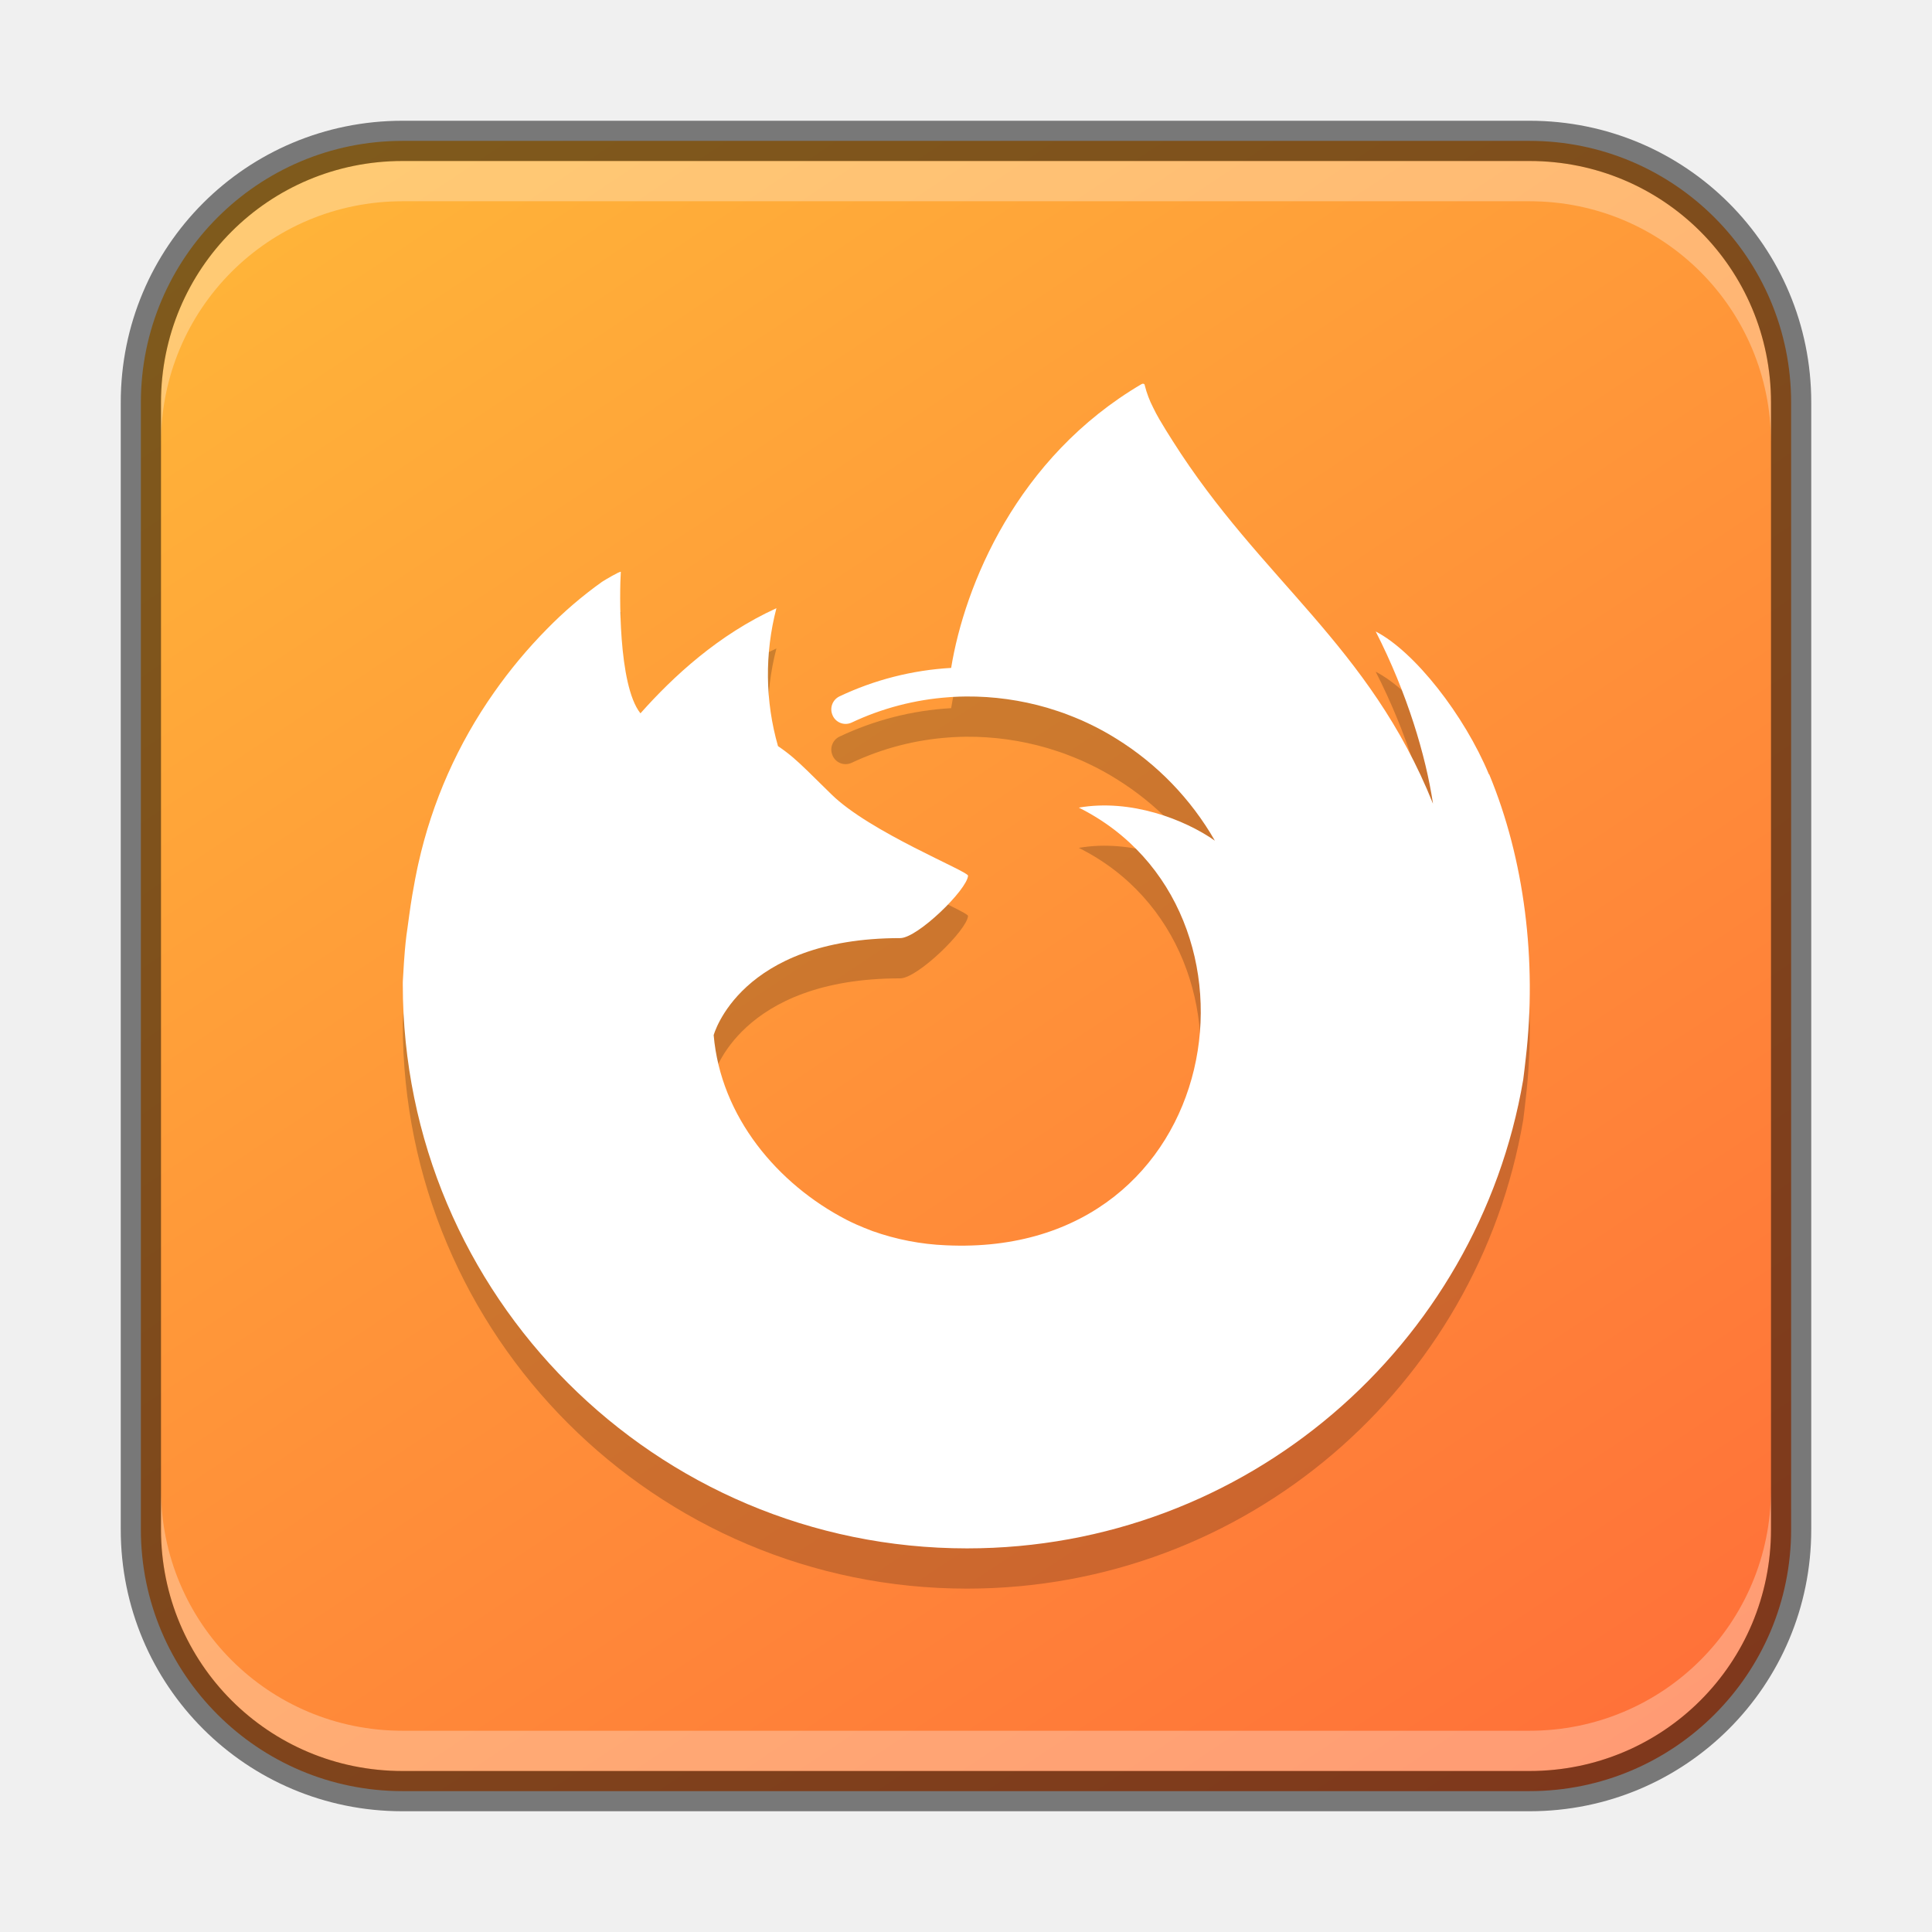
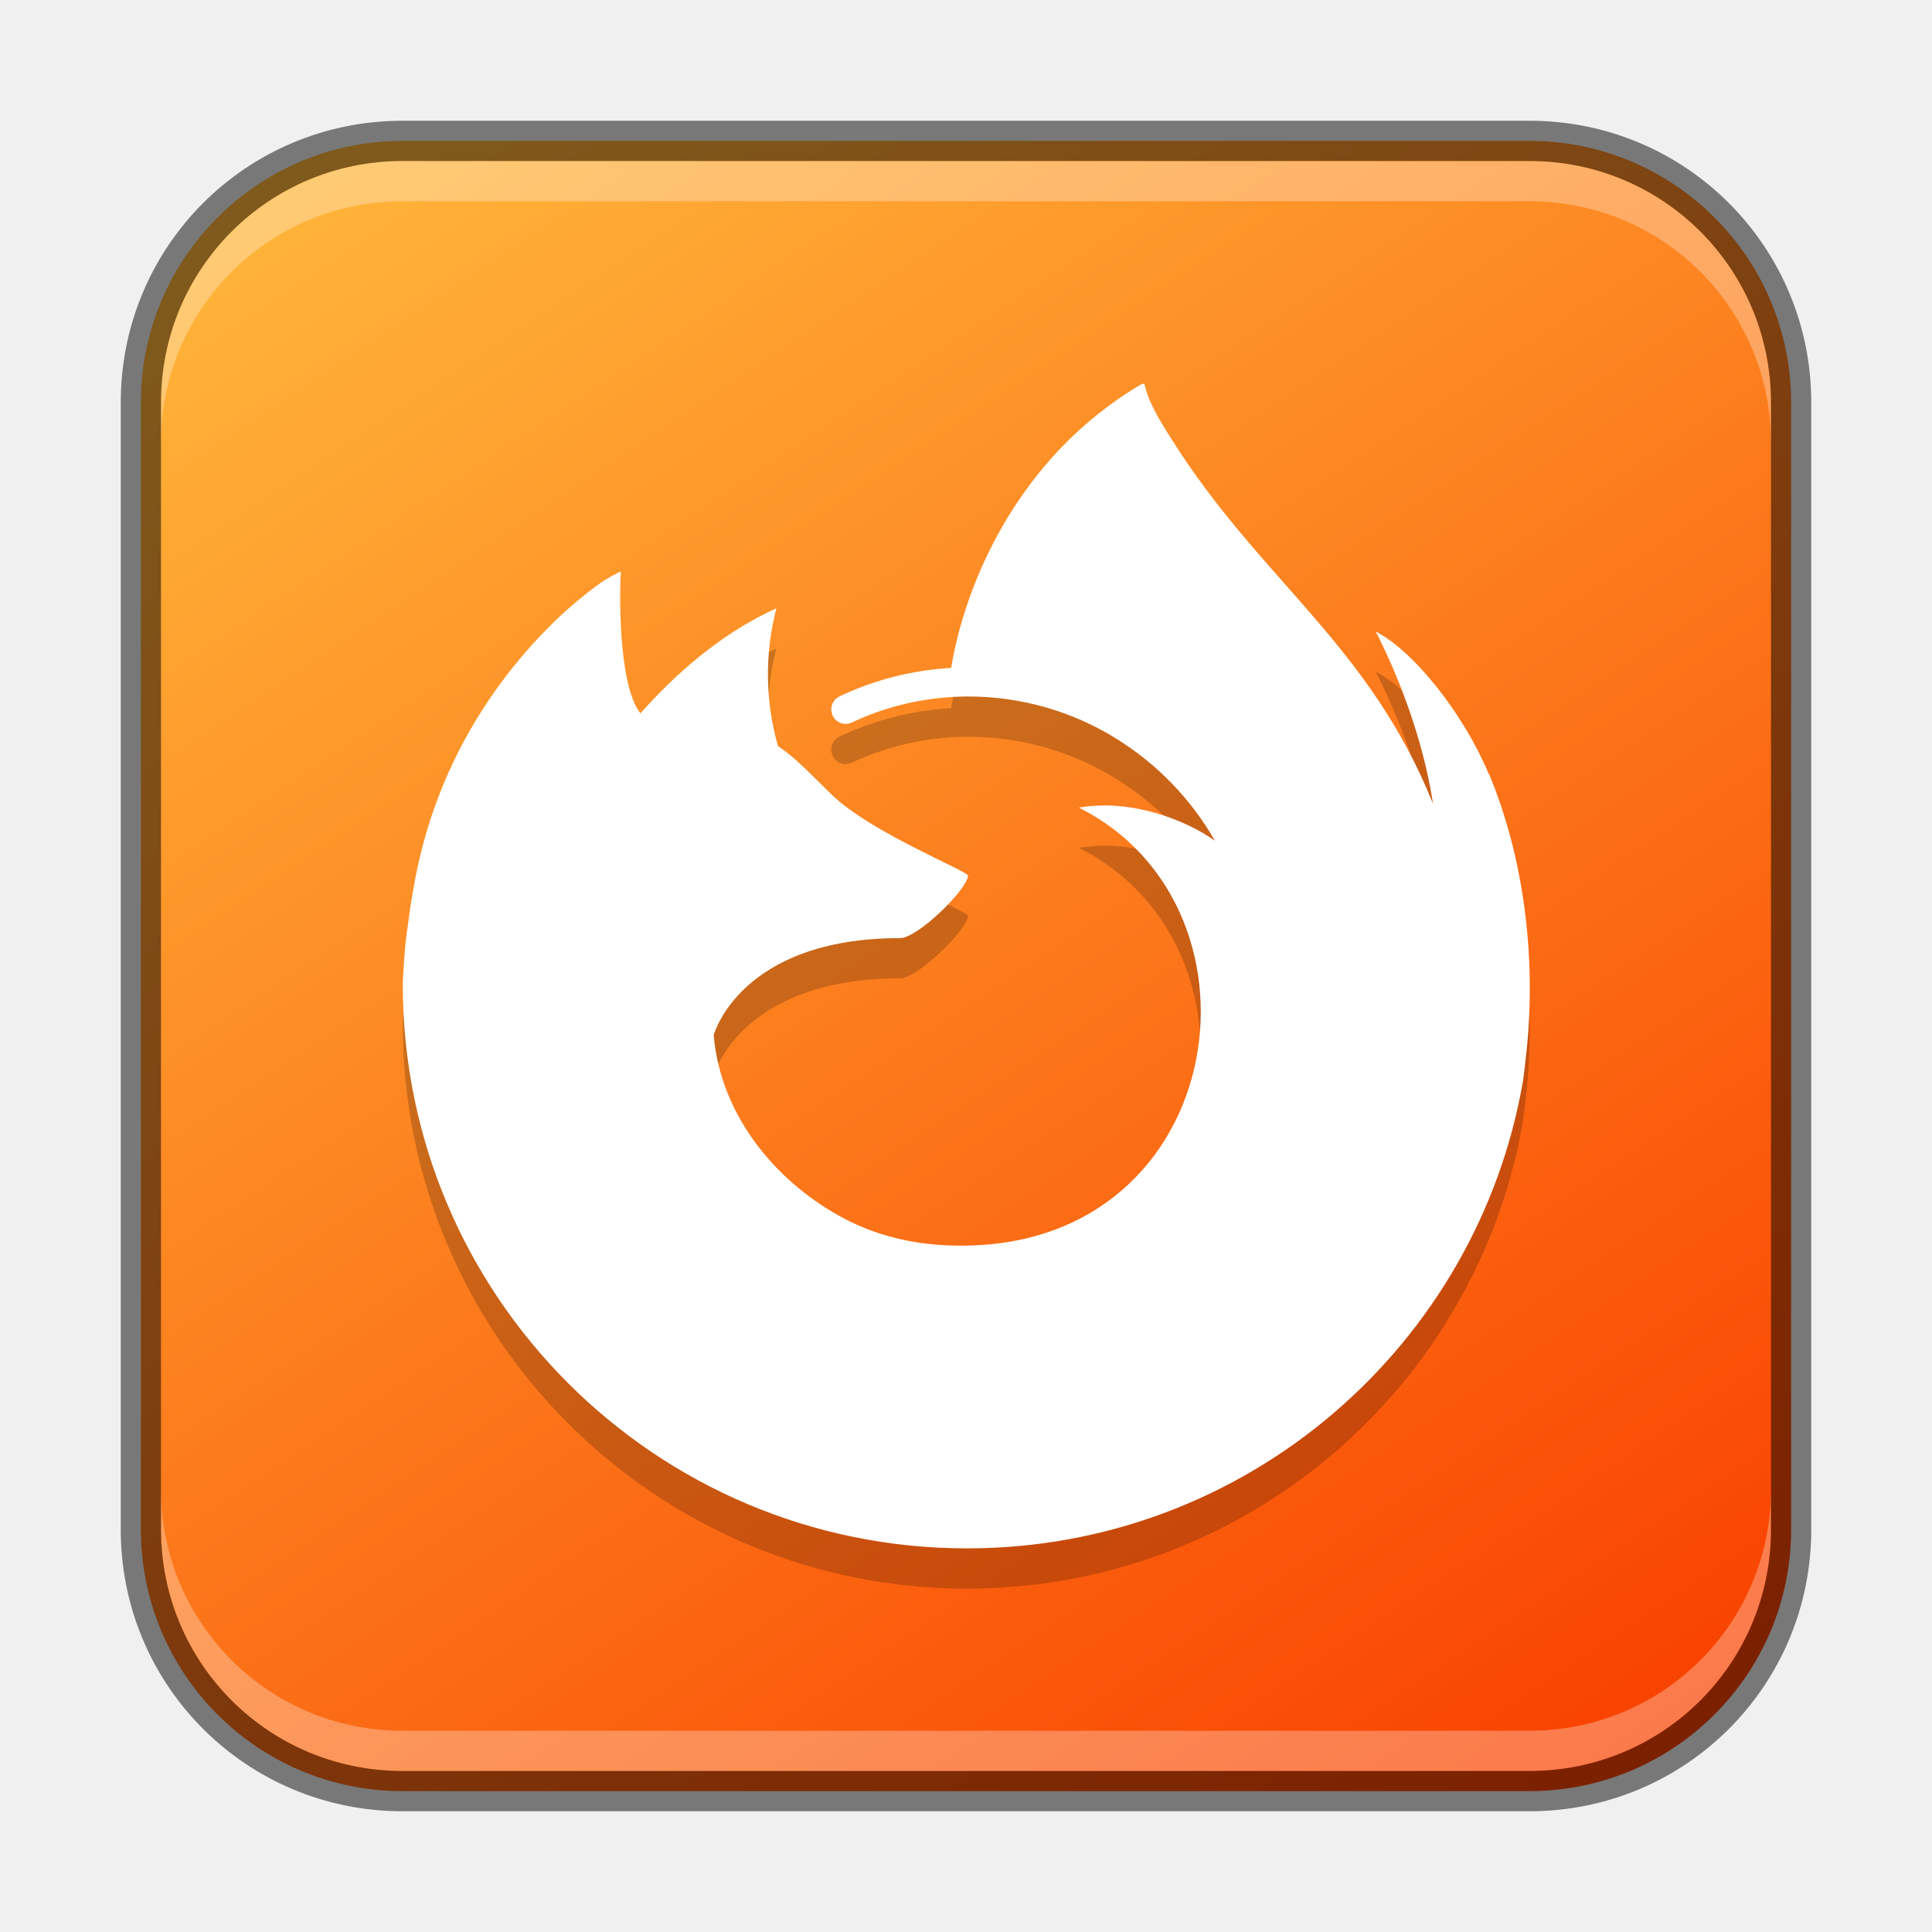
<svg xmlns="http://www.w3.org/2000/svg" xmlns:xlink="http://www.w3.org/1999/xlink" width="48" height="48" viewBox="0 0 48 48" version="1.1" id="svg5">
  <defs id="defs2">
    <linearGradient id="linearGradient3523">
-       <stop style="stop-color:#ff7139;stop-opacity:1;" offset="0" id="stop3519" />
+       <stop style="stop-color:#f94200;stop-opacity:1;" offset="0" id="stop3519" />
      <stop style="stop-color:#ffb439;stop-opacity:1;" offset="1" id="stop3521" />
    </linearGradient>
    <linearGradient xlink:href="#linearGradient3523" id="linearGradient6478" x1="37.5" y1="44.5" x2="9.5" y2="2.5" gradientUnits="userSpaceOnUse" gradientTransform="translate(0.5,0.5)" />
  </defs>
  <rect style="fill:url(#linearGradient6478);fill-opacity:1;stroke:none" id="rect184" width="41" height="41" x="3.5" y="3.5" ry="6.5" />
  <path d="m 20.17,19.319 c 0.009,5.6e-4 0.005,1.75e-4 0,0 z m -3.376,-1.688 c 0.009,3.85e-4 0.005,1.82e-4 0,0 z m 20.197,2.606 c -0.609,-1.466 -1.843,-3.048 -2.812,-3.548 0.789,1.546 1.245,3.097 1.42,4.255 0,0.002 7e-4,0.008 0.003,0.023 -1.585,-3.951 -4.273,-5.544 -6.468,-9.013 -0.111,-0.175 -0.222,-0.351 -0.33,-0.537 -0.055,-0.095 -0.107,-0.191 -0.154,-0.29 -0.091,-0.176 -0.161,-0.362 -0.209,-0.554 7e-4,-0.019 -0.013,-0.035 -0.032,-0.038 -0.009,-0.003 -0.018,-0.003 -0.026,0 -0.002,5.6e-4 -0.005,0.003 -0.007,0.004 -0.003,0.001 -0.007,0.004 -0.01,0.006 0.001,-0.002 0.005,-0.007 0.006,-0.008 -3.117,1.826 -4.409,5.022 -4.741,7.057 -0.963,0.055 -1.907,0.295 -2.778,0.709 -0.164,0.081 -0.241,0.273 -0.177,0.445 0.068,0.196 0.289,0.291 0.478,0.206 0.76,-0.359 1.581,-0.573 2.42,-0.632 0.027,-0.002 0.055,-0.004 0.082,-0.006 0.115,-0.007 0.231,-0.011 0.346,-0.012 0.681,-0.005 1.358,0.089 2.012,0.279 0.038,0.011 0.076,0.024 0.114,0.036 0.109,0.033 0.216,0.069 0.323,0.107 0.078,0.029 0.156,0.059 0.233,0.091 0.063,0.025 0.125,0.051 0.187,0.078 0.096,0.043 0.192,0.088 0.286,0.135 0.043,0.021 0.087,0.043 0.129,0.065 0.092,0.048 0.183,0.099 0.273,0.151 0.058,0.034 0.115,0.068 0.172,0.104 1.015,0.628 1.858,1.5 2.452,2.536 -0.749,-0.526 -2.089,-1.045 -3.38,-0.821 5.042,2.521 3.689,11.202 -3.298,10.874 -0.622,-0.025 -1.237,-0.144 -1.824,-0.352 -0.139,-0.052 -0.276,-0.108 -0.412,-0.168 -0.079,-0.036 -0.158,-0.073 -0.236,-0.113 -1.712,-0.885 -3.126,-2.557 -3.302,-4.588 0,0 0.647,-2.411 4.634,-2.411 0.431,0 1.663,-1.202 1.686,-1.551 -0.005,-0.114 -2.445,-1.084 -3.396,-2.022 -0.508,-0.501 -0.75,-0.742 -0.963,-0.923 -0.116,-0.098 -0.237,-0.189 -0.363,-0.274 -0.32,-1.118 -0.333,-2.301 -0.039,-3.426 -1.44,0.656 -2.56,1.692 -3.375,2.608 h -0.006 c -0.556,-0.704 -0.517,-3.026 -0.485,-3.511 -0.007,-0.03 -0.415,0.212 -0.468,0.248 -0.49,0.35 -0.949,0.743 -1.37,1.174 -0.479,0.486 -0.917,1.011 -1.309,1.57 0,7e-4 -3.85e-4,0.001 -5.6e-4,0.002 0,-7e-4 3.85e-4,-0.001 5.6e-4,-0.002 -0.901,1.278 -1.541,2.721 -1.881,4.247 -0.004,0.015 -0.134,0.586 -0.229,1.292 -0.016,0.11 -0.031,0.22 -0.045,0.33 -0.033,0.212 -0.058,0.443 -0.083,0.803 -0.001,0.014 -0.002,0.028 -0.003,0.042 -0.01,0.155 -0.02,0.311 -0.028,0.466 0,0.024 -0.001,0.048 -0.001,0.072 0,7.741 6.277,14.017 14.019,14.017 6.934,0 12.691,-5.033 13.818,-11.645 0.024,-0.179 0.043,-0.36 0.064,-0.541 0.279,-2.404 -0.031,-4.931 -0.909,-7.044 z" style="display:inline;opacity:0.2;fill:#000000;stroke-width:0.058;enable-background:new" id="path4039" />
  <path d="m 20.17,18.319 c 0.009,5.6e-4 0.005,1.75e-4 0,0 z m -3.376,-1.688 c 0.009,3.85e-4 0.005,1.82e-4 0,0 z m 20.197,2.606 c -0.609,-1.466 -1.843,-3.048 -2.812,-3.548 0.789,1.546 1.245,3.097 1.42,4.255 0,0.002 7e-4,0.008 0.003,0.023 -1.585,-3.951 -4.273,-5.544 -6.468,-9.013 -0.111,-0.175 -0.222,-0.351 -0.33,-0.537 -0.055,-0.095 -0.107,-0.191 -0.154,-0.29 -0.091,-0.176 -0.161,-0.362 -0.209,-0.554 7e-4,-0.019 -0.013,-0.035 -0.032,-0.038 -0.009,-0.003 -0.018,-0.003 -0.026,0 -0.002,5.6e-4 -0.005,0.003 -0.007,0.004 -0.003,0.001 -0.007,0.004 -0.01,0.006 0.001,-0.002 0.005,-0.007 0.006,-0.008 -3.117,1.826 -4.409,5.022 -4.741,7.057 -0.963,0.055 -1.907,0.295 -2.778,0.709 -0.164,0.081 -0.241,0.273 -0.177,0.445 0.068,0.196 0.289,0.291 0.478,0.206 0.76,-0.359 1.581,-0.573 2.42,-0.632 0.027,-0.002 0.055,-0.004 0.082,-0.006 0.115,-0.007 0.231,-0.011 0.346,-0.012 0.681,-0.005 1.358,0.089 2.012,0.279 0.038,0.011 0.076,0.024 0.114,0.036 0.109,0.033 0.216,0.069 0.323,0.107 0.078,0.029 0.156,0.059 0.233,0.091 0.063,0.025 0.125,0.051 0.187,0.078 0.096,0.043 0.192,0.088 0.286,0.135 0.043,0.021 0.087,0.043 0.129,0.065 0.092,0.048 0.183,0.099 0.273,0.151 0.058,0.034 0.115,0.068 0.172,0.104 1.015,0.628 1.858,1.5 2.452,2.536 -0.749,-0.526 -2.089,-1.045 -3.38,-0.821 5.042,2.521 3.689,11.202 -3.298,10.874 -0.622,-0.025 -1.237,-0.144 -1.824,-0.352 -0.139,-0.052 -0.276,-0.108 -0.412,-0.168 -0.079,-0.036 -0.158,-0.073 -0.236,-0.113 -1.712,-0.885 -3.126,-2.557 -3.302,-4.588 0,0 0.647,-2.411 4.634,-2.411 0.431,0 1.663,-1.202 1.686,-1.551 -0.005,-0.114 -2.445,-1.084 -3.396,-2.022 -0.508,-0.501 -0.75,-0.742 -0.963,-0.923 -0.116,-0.098 -0.237,-0.189 -0.363,-0.274 -0.32,-1.118 -0.333,-2.301 -0.039,-3.426 -1.44,0.656 -2.56,1.692 -3.375,2.608 h -0.006 c -0.556,-0.704 -0.517,-3.026 -0.485,-3.511 -0.007,-0.03 -0.415,0.212 -0.468,0.248 -0.49,0.35 -0.949,0.743 -1.37,1.174 -0.479,0.486 -0.917,1.011 -1.309,1.57 0,7e-4 -3.85e-4,0.001 -5.6e-4,0.002 0,-7e-4 3.85e-4,-0.001 5.6e-4,-0.002 -0.901,1.278 -1.541,2.721 -1.881,4.247 -0.004,0.015 -0.134,0.586 -0.229,1.292 -0.016,0.11 -0.031,0.22 -0.045,0.33 -0.033,0.212 -0.058,0.443 -0.083,0.803 -0.001,0.014 -0.002,0.028 -0.003,0.042 -0.01,0.155 -0.02,0.311 -0.028,0.466 0,0.024 -0.001,0.048 -0.001,0.072 0,7.741 6.277,14.017 14.019,14.017 6.934,0 12.691,-5.033 13.818,-11.645 0.024,-0.179 0.043,-0.36 0.064,-0.541 0.279,-2.404 -0.031,-4.931 -0.909,-7.044 z" style="display:inline;fill:#ffffff;stroke-width:0.058;enable-background:new" id="path606" />
  <path id="rect2630" style="fill:#ffffff;fill-opacity:1;opacity:0.3" d="M 10,4 C 6.676,4 4,6.676 4,10 v 1 C 4,7.676 6.676,5 10,5 h 28 c 3.324,0 6,2.676 6,6 V 10 C 44,6.676 41.324,4 38,4 Z" />
  <path id="rect398" style="opacity:0.3;fill:#ffffff" d="m 4,37 v 1 c 0,3.324 2.676,6 6,6 h 28 c 3.324,0 6,-2.676 6,-6 v -1 c 0,3.324 -2.676,6 -6,6 H 10 C 6.676,43 4,40.324 4,37 Z" />
  <path id="rect899" style="opacity:0.5;fill:#000000;stroke:none" d="M 10,3 C 6.122,3 3,6.122 3,10 v 28 c 0,3.878 3.122,7 7,7 h 28 c 3.878,0 7,-3.122 7,-7 V 10 C 45,6.122 41.878,3 38,3 Z m 0,1 h 28 c 3.324,0 6,2.676 6,6 v 28 c 0,3.324 -2.676,6 -6,6 H 10 C 6.676,44 4,41.324 4,38 V 10 C 4,6.676 6.676,4 10,4 Z" />
</svg>
